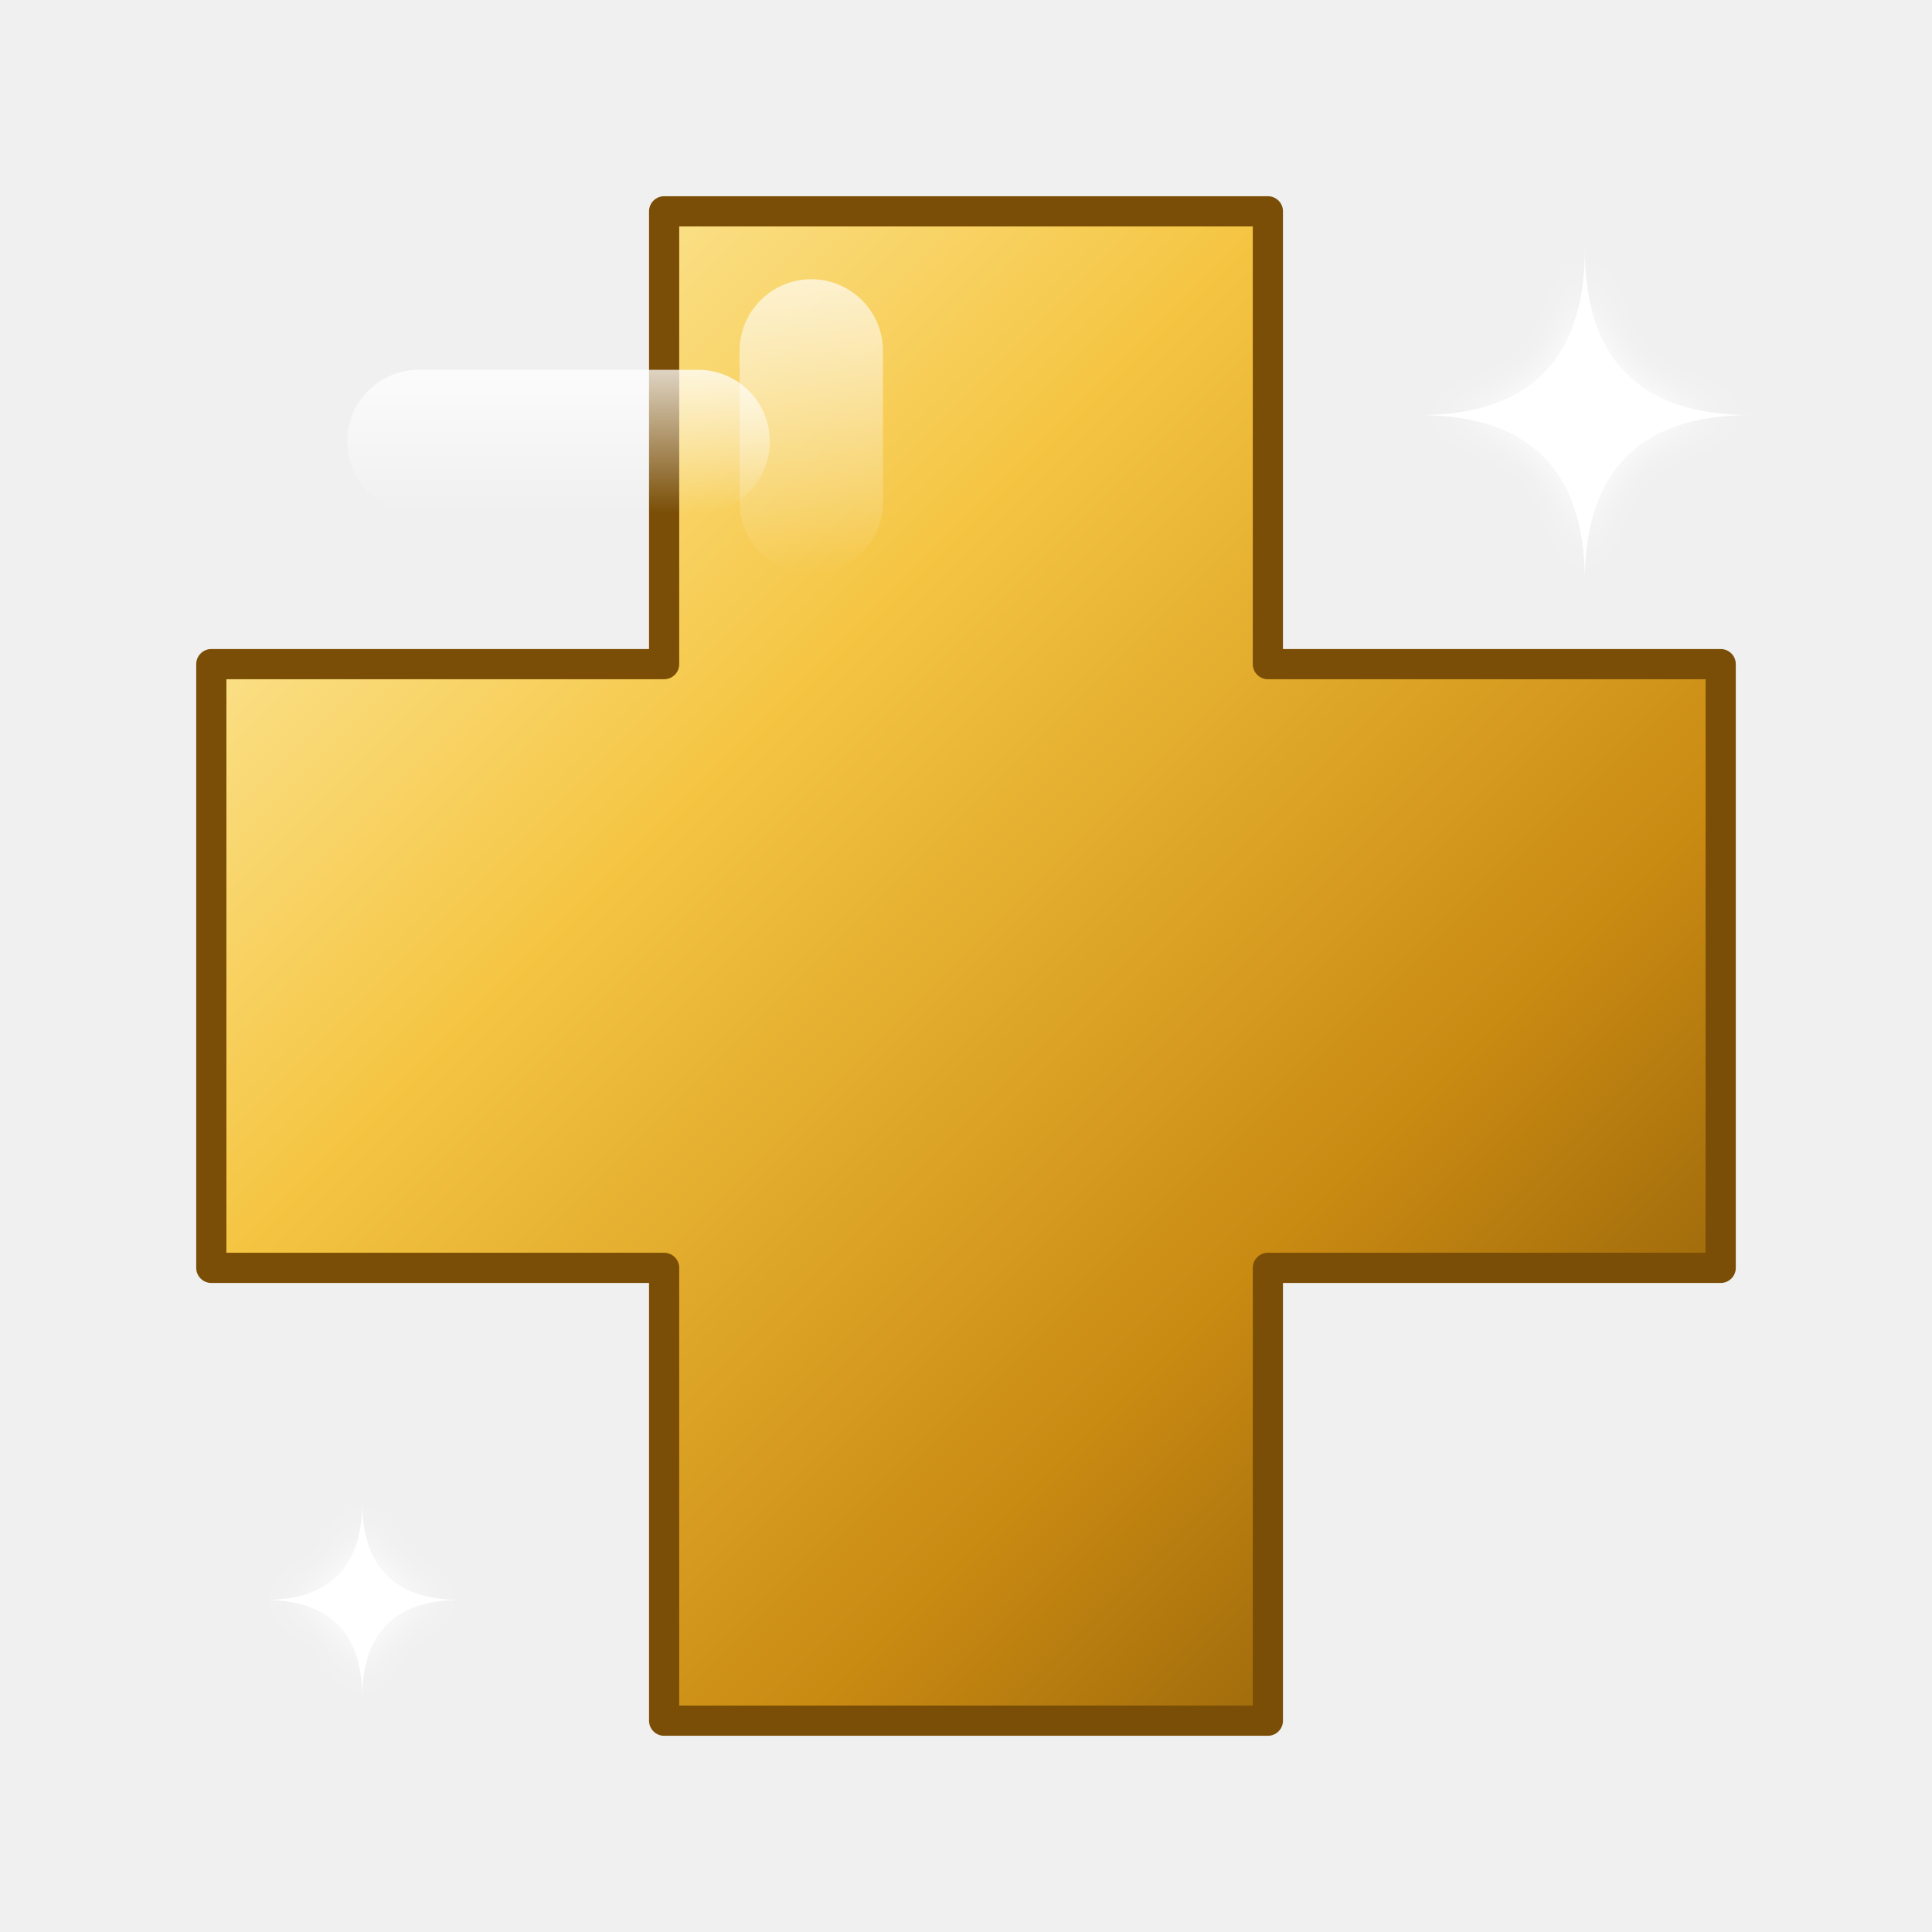
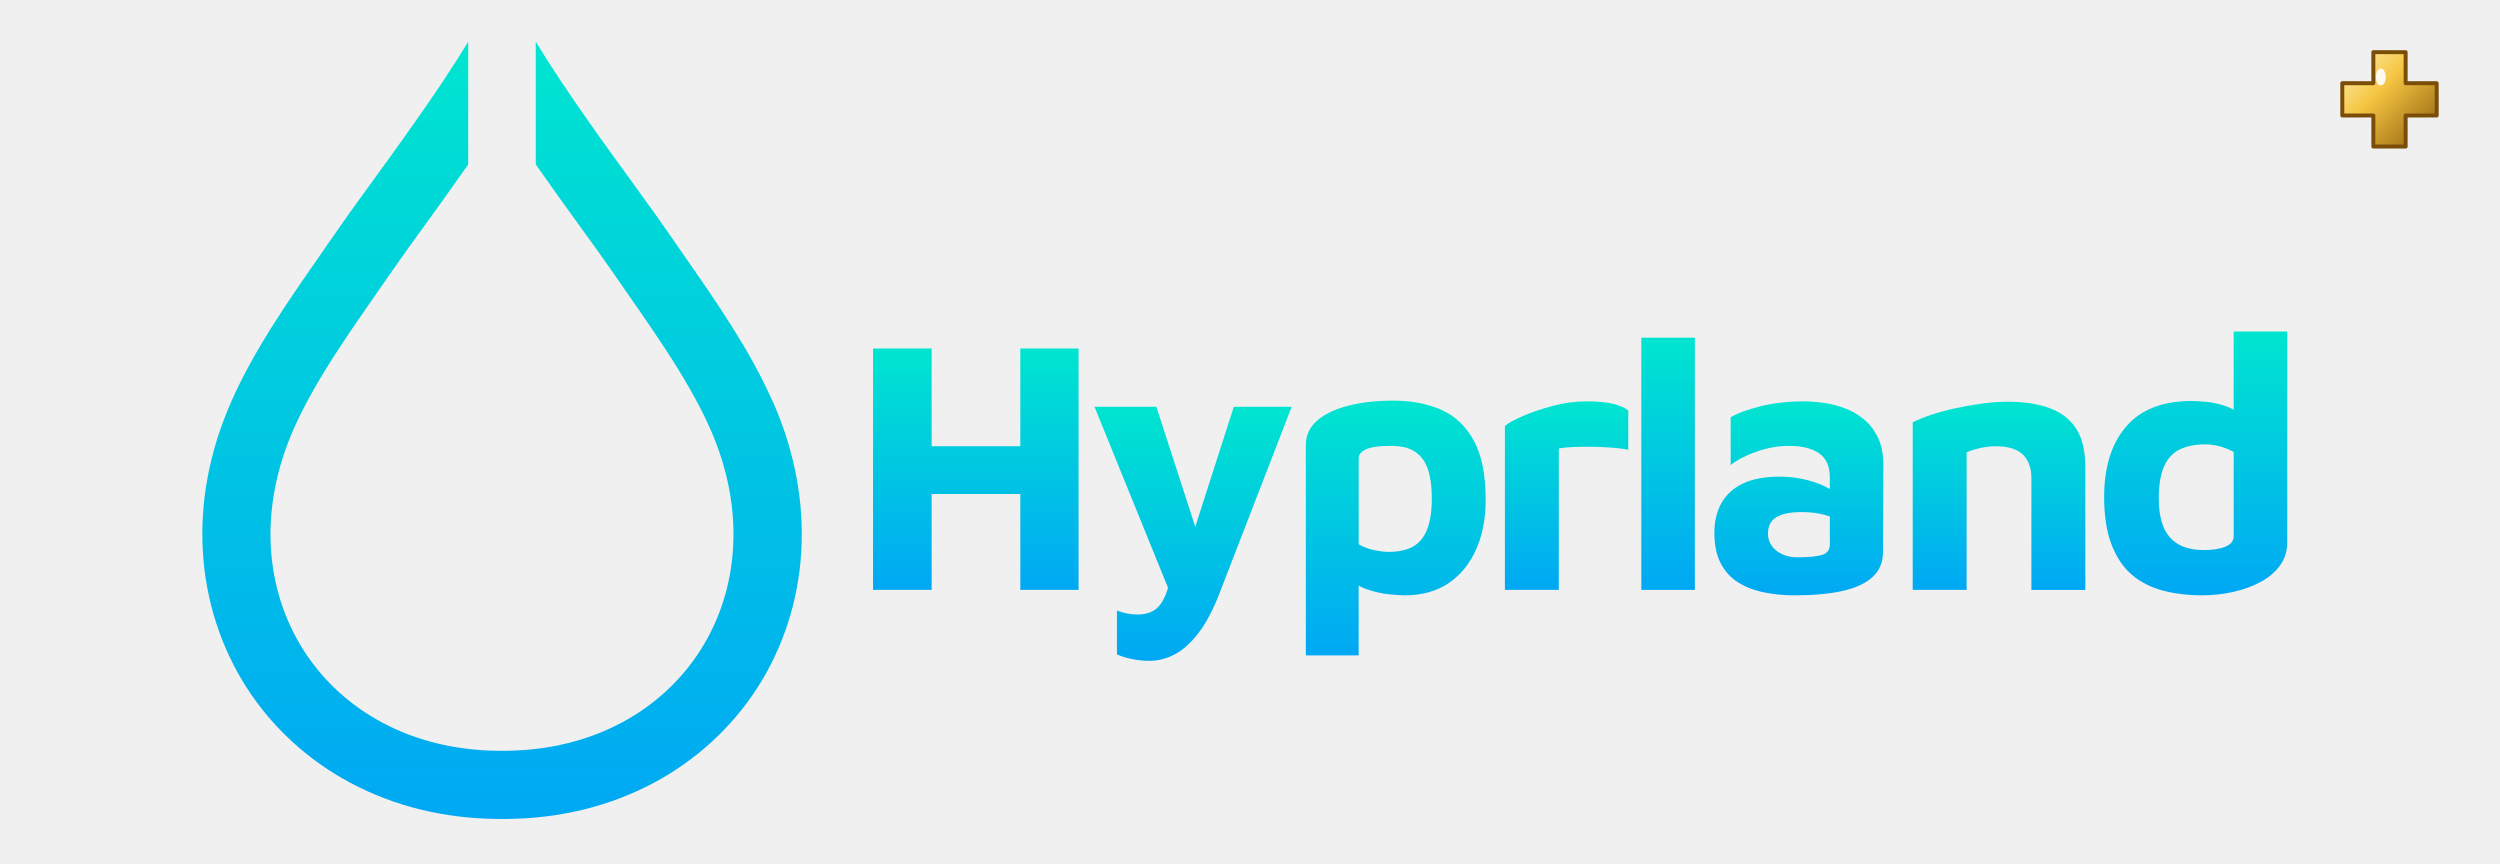
- <svg xmlns="http://www.w3.org/2000/svg" viewBox="0 0 512 512" width="512" height="512">
+ <svg xmlns="http://www.w3.org/2000/svg" xmlns:xlink="http://www.w3.org/1999/xlink" viewBox="0 330 1006.49 347.469" version="1.1" width="1006.49" height="347.469">
  <defs>
-     <linearGradient id="gold" x1="0" y1="0" x2="1" y2="1">
+     <style>
+       .st0 {
+         fill: url(#a);
+       }
+ 
+       .st1 {
+         fill: url(#b);
+       }
+ 
+       .st2 {
+         fill: url(#c);
+       }
+ 
+       .st3 {
+         fill: url(#d);
+       }
+ 
+       .st4 {
+         fill: url(#e);
+       }
+ 
+       .st5 {
+         fill: url(#f);
+       }
+ 
+       .st6 {
+         fill: url(#g);
+       }
+ 
+       .st7 {
+         fill: url(#h);
+       }
+ 
+       .st8 {
+         fill: url(#i);
+       }
+     </style>
+     <linearGradient gradientUnits="userSpaceOnUse" y2="491.29" x2="561.93" y1="593.85" x1="561.93" id="i">
+       <stop stop-color="#00a8f4" offset="0" />
+       <stop stop-color="#00e5d0" offset="1" />
+     </linearGradient>
+     <linearGradient xlink:href="#i" y2="491.58" x2="630.69" y1="567.48" x1="630.69" id="c" />
+     <linearGradient xlink:href="#i" y2="493.77" x2="480.34" y1="596.04" x1="480.34" id="a" />
+     <linearGradient xlink:href="#i" y2="470.31" x2="392.86" y1="567.48" x1="392.86" id="b" />
+     <linearGradient xlink:href="#i" y2="491.73" x2="804.79" y1="567.48" x1="804.79" id="f" />
+     <linearGradient xlink:href="#i" y2="463.46" x2="883.97" y1="569.67" x1="883.97" id="g" />
+     <linearGradient xlink:href="#i" y2="465.94" x2="671.56" y1="567.48" x1="671.56" id="d" />
+     <linearGradient xlink:href="#i" y2="491.58" x2="724.23" y1="569.67" x1="724.23" id="e" />
+     <linearGradient xlink:href="#i" y2="346.78" x2="202.09" y1="659.7" x1="202.09" id="h" />
+     <linearGradient id="goldPlus" x1="0" y1="0" x2="1" y2="1">
      <stop offset="0" stop-color="#fff3b8" />
-       <stop offset="0.35" stop-color="#f5c542" />
-       <stop offset="0.7" stop-color="#c98a12" />
-       <stop offset="1" stop-color="#7a4e06" />
+       <stop offset="0.4" stop-color="#f5c542" />
+       <stop offset="1" stop-color="#8a5a0c" />
    </linearGradient>
-     <linearGradient id="glint" x1="0" y1="0" x2="0" y2="1">
-       <stop offset="0" stop-color="#ffffff" stop-opacity="0.95" />
-       <stop offset="1" stop-color="#ffffff" stop-opacity="0" />
-     </linearGradient>
-     <filter id="glow" x="-100%" y="-100%" width="300%" height="300%">
-       <feGaussianBlur stdDeviation="5" result="blur" />
-       <feMerge>
-         <feMergeNode in="blur" />
-         <feMergeNode in="SourceGraphic" />
-       </feMerge>
-     </filter>
  </defs>
-   <polygon points="176,56 336,56 336,176 456,176 456,336 336,336 336,456 176,456 176,336 56,336 56,176 176,176" fill="url(#gold)" stroke="#7a4e06" stroke-width="8" stroke-linejoin="round" />
-   <rect x="92" y="98" width="112" height="38" rx="19" fill="url(#glint)" opacity="0.8" />
-   <rect x="196" y="74" width="38" height="78" rx="19" fill="url(#glint)" opacity="0.7" />
-   <g filter="url(#glow)" fill="#ffffff">
-     <path d="M420,66 Q420,110 464,110 Q420,110 420,154 Q420,110 376,110 Q420,110 420,66 Z" />
-     <path d="M96,398 Q96,424 122,424 Q96,424 96,450 Q96,424 70,424 Q96,424 96,398 Z" />
+   <g>
+     <path d="M580.29,495c-5.59-2.48-12.07-3.71-19.45-3.71-4.86,0-9.4.36-13.62,1.09-4.22.73-7.94,1.82-11.15,3.28-3.2,1.46-5.73,3.3-7.58,5.54-1.85,2.24-2.77,4.95-2.77,8.16v84.5h21.27v-28.09c1.05.58,2.16,1.1,3.35,1.5,3.01,1.02,5.92,1.67,8.74,1.97,2.82.29,4.95.44,6.41.44,6.9,0,12.75-1.6,17.56-4.81,4.81-3.21,8.52-7.7,11.15-13.48,2.62-5.78,3.93-12.46,3.93-20.03,0-10.1-1.58-18.07-4.73-23.89-3.16-5.83-7.53-9.98-13.11-12.46ZM574.46,543.37c-1.31,3.16-3.23,5.42-5.75,6.77-2.53,1.36-5.73,2.04-9.62,2.04-1.75,0-3.74-.24-5.97-.73-2.24-.48-4.28-1.26-6.12-2.33v-34.67c0-1.46.99-2.64,2.99-3.57,1.99-.92,5.32-1.38,9.98-1.38,4.27,0,7.6.85,9.98,2.55,2.38,1.7,4.05,4.1,5.03,7.21.97,3.11,1.46,6.9,1.46,11.36,0,5.34-.66,9.59-1.97,12.75Z" class="st8" />
+     <path d="M638.78,491.58c-4.57,0-9.11.61-13.62,1.82-4.52,1.22-8.52,2.57-12.02,4.08-3.5,1.51-5.93,2.84-7.28,4.01v66h21.71v-56.96c1.65-.29,3.69-.48,6.12-.58,2.43-.1,5-.12,7.72-.07,2.72.05,5.34.17,7.87.36,2.52.2,4.61.49,6.26.87v-15.88c-1.36-1.07-3.35-1.94-5.97-2.62-2.62-.68-6.22-1.02-10.78-1.02Z" class="st2" />
+     <path d="M481.21,542.1l-15.66-48.33h-24.91l29.61,72.88c-.37,1.26-.77,2.39-1.21,3.39-1.17,2.67-2.65,4.56-4.44,5.68-1.8,1.12-3.91,1.68-6.34,1.68-1.46,0-2.87-.12-4.22-.36-1.36-.24-2.82-.66-4.37-1.24v17.63c1.65.78,3.64,1.41,5.97,1.89,2.33.48,4.71.73,7.14.73,3.5,0,6.9-.87,10.2-2.62,3.3-1.75,6.48-4.61,9.54-8.6,3.06-3.98,5.9-9.37,8.52-16.17l28.99-74.89h-23.31l-15.52,48.33Z" class="st0" />
+     <polygon points="410.78 509.65 375.08 509.65 375.08 470.31 351.48 470.31 351.48 567.48 375.08 567.48 375.08 528.88 410.78 528.88 410.78 567.48 434.23 567.48 434.23 470.31 410.78 470.31 410.78 509.65" class="st1" />
+     <path d="M825.12,494.28c-4.66-1.7-10.3-2.55-16.9-2.55-3.11,0-6.48.24-10.13.73-3.64.49-7.26,1.12-10.85,1.89-3.59.78-6.9,1.68-9.91,2.7-3.01,1.02-5.44,2.02-7.28,2.99v67.45h21.71v-55.36c1.17-.58,2.86-1.14,5.1-1.67,2.23-.53,4.47-.8,6.7-.8,2.62,0,4.86.32,6.7.95,1.84.63,3.3,1.51,4.37,2.62,1.07,1.12,1.87,2.45,2.4,4.01.53,1.56.8,3.26.8,5.1v45.16h21.71v-49.54c0-6.51-1.24-11.65-3.71-15.44-2.48-3.79-6.05-6.53-10.71-8.23Z" class="st5" />
+     <path d="M899.27,463.46v31.53c-.93-.55-1.9-1.01-2.91-1.37-2.72-.97-5.34-1.58-7.87-1.82-2.53-.24-4.57-.36-6.12-.36-11.75,0-20.57,3.45-26.44,10.34-5.88,6.9-8.81,16.32-8.81,28.26,0,7.67.99,14.08,2.99,19.23,1.99,5.15,4.73,9.2,8.23,12.17,3.5,2.96,7.65,5.08,12.46,6.34,4.81,1.26,10.08,1.89,15.81,1.89,4.27,0,8.45-.46,12.53-1.38,4.08-.92,7.74-2.26,11-4.01,3.25-1.75,5.85-3.96,7.79-6.63,1.94-2.67,2.91-5.8,2.91-9.4v-84.79h-21.56ZM899.27,545.92c0,1.85-1.09,3.23-3.28,4.15-2.19.92-5.03,1.38-8.52,1.38-4.57,0-8.18-.85-10.85-2.55-2.67-1.7-4.59-4.08-5.75-7.14-1.17-3.06-1.75-6.72-1.75-11,0-5.44.7-9.76,2.11-12.97,1.41-3.2,3.52-5.49,6.34-6.85,2.82-1.36,6.26-2.04,10.34-2.04,1.84,0,3.76.27,5.75.8,1.99.54,3.86,1.29,5.61,2.26v33.95Z" class="st6" />
+     <rect height="101.55" width="21.56" y="465.94" x="660.78" class="st3" />
+     <path d="M750.3,498.72c-2.38-1.94-4.98-3.42-7.79-4.44-2.82-1.02-5.63-1.72-8.45-2.11-2.82-.39-5.39-.58-7.72-.58-6.61,0-12.55.68-17.85,2.04-5.3,1.36-9.2,2.82-11.73,4.37v19.23c2.72-2.14,6.24-3.96,10.56-5.46,4.32-1.5,8.62-2.26,12.89-2.26,5.24,0,9.3,1,12.17,2.99,2.86,1.99,4.3,5.22,4.3,9.69v4.68c-.7-.4-1.44-.8-2.26-1.19-2.48-1.17-5.27-2.09-8.38-2.77-3.11-.68-6.32-1.02-9.62-1.02-5.93,0-10.83.92-14.71,2.77-3.89,1.85-6.77,4.47-8.67,7.87-1.89,3.4-2.84,7.38-2.84,11.95,0,4.86.82,8.91,2.48,12.16,1.65,3.26,3.96,5.83,6.92,7.72,2.96,1.89,6.41,3.25,10.34,4.08,3.93.82,8.13,1.24,12.6,1.24,7.48,0,13.86-.58,19.16-1.75,5.29-1.17,9.35-3.03,12.16-5.61,2.82-2.57,4.23-5.95,4.23-10.13l.15-34.82c0-4.47-.73-8.21-2.19-11.22-1.46-3.01-3.38-5.49-5.75-7.43ZM733.7,553.35c-1.99.68-5.46,1.02-10.42,1.02-1.94,0-3.81-.39-5.61-1.17-1.8-.78-3.23-1.89-4.3-3.35-1.07-1.46-1.6-3.11-1.6-4.95,0-3.01,1.09-5.22,3.28-6.63,2.19-1.41,5.66-2.11,10.42-2.11,3.11,0,6.02.34,8.74,1.02.87.22,1.69.47,2.48.74v11.36c0,2.04-1,3.4-2.99,4.08Z" class="st4" />
  </g>
+   <path d="M311.03,491.55c-9.09-20.56-22.42-39.71-35.29-58.22-2.38-3.41-4.62-6.64-6.84-9.87-3.15-4.6-7.42-10.49-12.36-17.31-11.29-15.59-28.92-39.62-40.84-59.36v49.42c12.28,17.62,24.2,33.49,30.57,42.78,13.94,20.33,30.09,42,39.67,63.66,28.78,65.13-11.7,128.85-82.05,129.61h-1.26c-.18,0-.35,0-.53,0-.18,0-.35,0-.53,0h-1.26c-70.35-.76-110.84-64.48-82.05-129.61,9.58-21.67,25.72-43.33,39.67-63.66,6.36-9.28,18.28-25.16,30.57-42.78v-49.42c-11.92,19.75-29.55,43.78-40.84,59.36-4.94,6.81-9.21,12.7-12.36,17.31-2.22,3.23-4.46,6.45-6.84,9.87-12.88,18.52-26.21,37.67-35.29,58.22-8.83,19.97-12.7,40.38-11.49,60.65,1.16,19.65,7.28,38.57,17.68,54.73,10.28,15.97,24.74,29.21,41.81,38.29,17.64,9.37,37.44,14.25,58.87,14.48.52,0,1.03,0,1.56,0,.18,0,.35,0,.53,0,.18,0,.35,0,.53,0,.52,0,1.03,0,1.56,0,21.43-.23,41.23-5.1,58.87-14.48,17.07-9.08,31.52-22.32,41.81-38.29,10.4-16.16,16.52-35.08,17.68-54.73,1.2-20.27-2.67-40.68-11.49-60.65Z" class="st7" />
+   <polygon points="955.5,351.0 968.5,351.0 968.5,363.5 981.0,363.5 981.0,376.5 968.5,376.5 968.5,389.0 955.5,389.0 955.5,376.5 943.0,376.5 943.0,363.5 955.5,363.5" fill="url(#goldPlus)" stroke="#7a4e06" stroke-width="1.6" stroke-linejoin="round" />
+   <ellipse cx="958.5" cy="361" rx="2" ry="3.4" fill="#ffffff" opacity="0.9" />
</svg>
